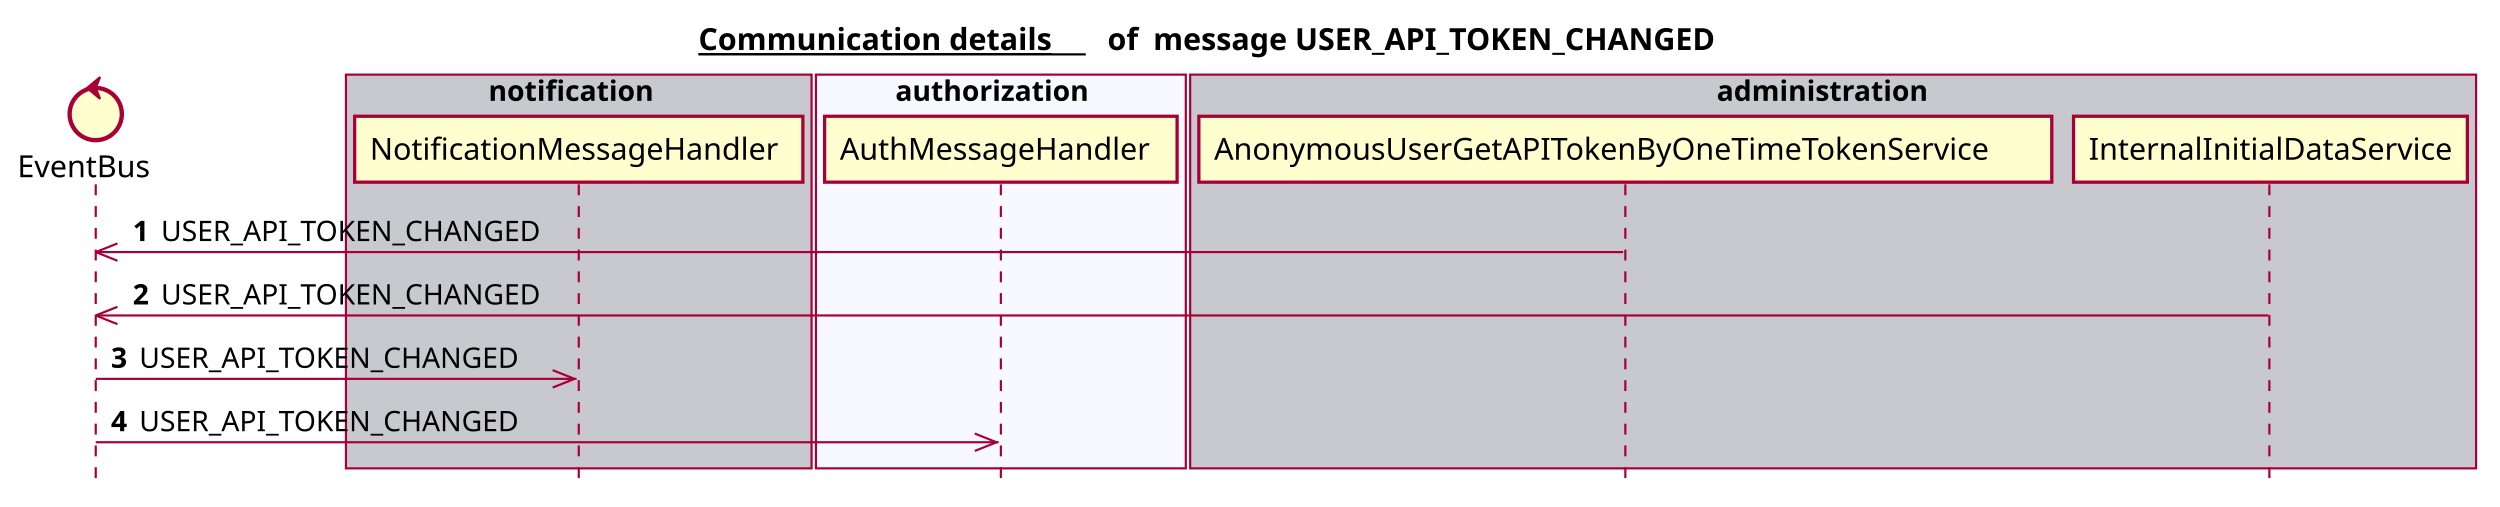
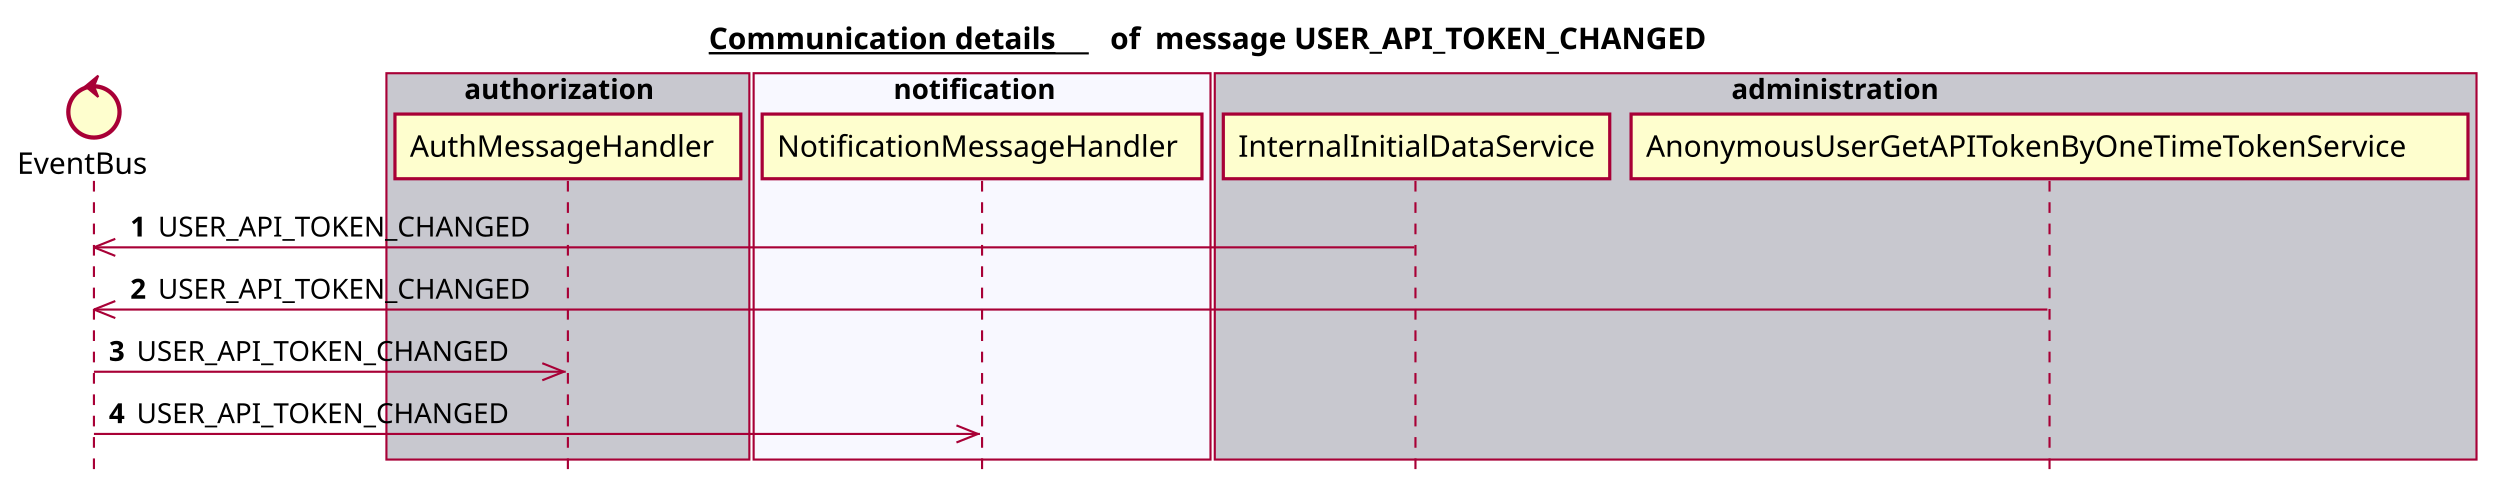
- <svg xmlns="http://www.w3.org/2000/svg" contentScriptType="application/ecmascript" contentStyleType="text/css" height="233px" preserveAspectRatio="none" style="width:1149px;height:233px;" version="1.1" viewBox="0 0 1149 233" width="1149px" zoomAndPan="magnify">
+ <svg xmlns="http://www.w3.org/2000/svg" contentScriptType="application/ecmascript" contentStyleType="text/css" height="233px" preserveAspectRatio="none" style="width:1171px;height:233px;" version="1.1" viewBox="0 0 1171 233" width="1171px" zoomAndPan="magnify">
  <defs />
  <g>
-     <text fill="#000000" font-family="sans-serif" font-size="14" font-weight="bold" lengthAdjust="spacingAndGlyphs" text-decoration="underline" textLength="178" x="321" y="22.995">Communication details</text>
-     <line style="stroke: #000000; stroke-width: 1.0;" x1="321" x2="499" y1="24.995" y2="24.995" />
-     <text fill="#000000" font-family="sans-serif" font-size="14" font-weight="bold" lengthAdjust="spacingAndGlyphs" textLength="16" x="509" y="22.995">of</text>
-     <text fill="#000000" font-family="sans-serif" font-size="14" font-weight="bold" lengthAdjust="spacingAndGlyphs" textLength="291" x="530" y="22.995">message USER_API_TOKEN_CHANGED</text>
-     <rect fill="#C8C8CF" height="180.961" style="stroke: #A80036; stroke-width: 1.0;" width="214" x="159" y="34.297" />
-     <text fill="#000000" font-family="sans-serif" font-size="13" font-weight="bold" lengthAdjust="spacingAndGlyphs" textLength="83" x="224.5" y="46.364">notification</text>
-     <rect fill="#F8F8FF" height="180.961" style="stroke: #A80036; stroke-width: 1.0;" width="170" x="375" y="34.297" />
-     <text fill="#000000" font-family="sans-serif" font-size="13" font-weight="bold" lengthAdjust="spacingAndGlyphs" textLength="97" x="411.5" y="46.364">authorization</text>
-     <rect fill="#C8C8CF" height="180.961" style="stroke: #A80036; stroke-width: 1.0;" width="591" x="547" y="34.297" />
-     <text fill="#000000" font-family="sans-serif" font-size="13" font-weight="bold" lengthAdjust="spacingAndGlyphs" textLength="107" x="789" y="46.364">administration</text>
+     <text fill="#000000" font-family="sans-serif" font-size="14" font-weight="bold" lengthAdjust="spacingAndGlyphs" text-decoration="underline" textLength="178" x="332" y="22.995">Communication details</text>
+     <line style="stroke: #000000; stroke-width: 1.0;" x1="332" x2="510" y1="24.995" y2="24.995" />
+     <text fill="#000000" font-family="sans-serif" font-size="14" font-weight="bold" lengthAdjust="spacingAndGlyphs" textLength="16" x="520" y="22.995">of</text>
+     <text fill="#000000" font-family="sans-serif" font-size="14" font-weight="bold" lengthAdjust="spacingAndGlyphs" textLength="291" x="541" y="22.995">message USER_API_TOKEN_CHANGED</text>
+     <rect fill="#C8C8CF" height="180.961" style="stroke: #A80036; stroke-width: 1.0;" width="170" x="181" y="34.297" />
+     <text fill="#000000" font-family="sans-serif" font-size="13" font-weight="bold" lengthAdjust="spacingAndGlyphs" textLength="97" x="217.5" y="46.364">authorization</text>
+     <rect fill="#F8F8FF" height="180.961" style="stroke: #A80036; stroke-width: 1.0;" width="214" x="353" y="34.297" />
+     <text fill="#000000" font-family="sans-serif" font-size="13" font-weight="bold" lengthAdjust="spacingAndGlyphs" textLength="83" x="418.5" y="46.364">notification</text>
+     <rect fill="#C8C8CF" height="180.961" style="stroke: #A80036; stroke-width: 1.0;" width="591" x="569" y="34.297" />
+     <text fill="#000000" font-family="sans-serif" font-size="13" font-weight="bold" lengthAdjust="spacingAndGlyphs" textLength="107" x="811" y="46.364">administration</text>
    <line style="stroke: #A80036; stroke-width: 1.0; stroke-dasharray: 5.0,5.0;" x1="44" x2="44" y1="84.727" y2="221.258" />
    <line style="stroke: #A80036; stroke-width: 1.0; stroke-dasharray: 5.0,5.0;" x1="266" x2="266" y1="84.727" y2="221.258" />
    <line style="stroke: #A80036; stroke-width: 1.0; stroke-dasharray: 5.0,5.0;" x1="460" x2="460" y1="84.727" y2="221.258" />
-     <line style="stroke: #A80036; stroke-width: 1.0; stroke-dasharray: 5.0,5.0;" x1="747" x2="747" y1="84.727" y2="221.258" />
-     <line style="stroke: #A80036; stroke-width: 1.0; stroke-dasharray: 5.0,5.0;" x1="1043" x2="1043" y1="84.727" y2="221.258" />
+     <line style="stroke: #A80036; stroke-width: 1.0; stroke-dasharray: 5.0,5.0;" x1="663" x2="663" y1="84.727" y2="221.258" />
+     <line style="stroke: #A80036; stroke-width: 1.0; stroke-dasharray: 5.0,5.0;" x1="960" x2="960" y1="84.727" y2="221.258" />
    <text fill="#000000" font-family="sans-serif" font-size="14" lengthAdjust="spacingAndGlyphs" textLength="66" x="8" y="81.425">EventBus</text>
    <ellipse cx="44" cy="52.43" fill="#FEFECE" rx="12" ry="12" style="stroke: #A80036; stroke-width: 2.0;" />
    <polygon fill="#A80036" points="40,40.43,46,35.43,44,40.43,46,45.43,40,40.43" style="stroke: #A80036; stroke-width: 1.0;" />
-     <rect fill="#FEFECE" height="30.297" style="stroke: #A80036; stroke-width: 1.5;" width="206" x="163" y="53.43" />
-     <text fill="#000000" font-family="sans-serif" font-size="14" lengthAdjust="spacingAndGlyphs" textLength="192" x="170" y="73.425">NotificationMessageHandler</text>
-     <rect fill="#FEFECE" height="30.297" style="stroke: #A80036; stroke-width: 1.5;" width="162" x="379" y="53.43" />
-     <text fill="#000000" font-family="sans-serif" font-size="14" lengthAdjust="spacingAndGlyphs" textLength="148" x="386" y="73.425">AuthMessageHandler</text>
-     <rect fill="#FEFECE" height="30.297" style="stroke: #A80036; stroke-width: 1.5;" width="392" x="551" y="53.43" />
-     <text fill="#000000" font-family="sans-serif" font-size="14" lengthAdjust="spacingAndGlyphs" textLength="378" x="558" y="73.425">AnonymousUserGetAPITokenByOneTimeTokenService</text>
-     <rect fill="#FEFECE" height="30.297" style="stroke: #A80036; stroke-width: 1.5;" width="181" x="953" y="53.43" />
-     <text fill="#000000" font-family="sans-serif" font-size="14" lengthAdjust="spacingAndGlyphs" textLength="167" x="960" y="73.425">InternalInitialDataService</text>
+     <rect fill="#FEFECE" height="30.297" style="stroke: #A80036; stroke-width: 1.5;" width="162" x="185" y="53.43" />
+     <text fill="#000000" font-family="sans-serif" font-size="14" lengthAdjust="spacingAndGlyphs" textLength="148" x="192" y="73.425">AuthMessageHandler</text>
+     <rect fill="#FEFECE" height="30.297" style="stroke: #A80036; stroke-width: 1.5;" width="206" x="357" y="53.43" />
+     <text fill="#000000" font-family="sans-serif" font-size="14" lengthAdjust="spacingAndGlyphs" textLength="192" x="364" y="73.425">NotificationMessageHandler</text>
+     <rect fill="#FEFECE" height="30.297" style="stroke: #A80036; stroke-width: 1.5;" width="181" x="573" y="53.43" />
+     <text fill="#000000" font-family="sans-serif" font-size="14" lengthAdjust="spacingAndGlyphs" textLength="167" x="580" y="73.425">InternalInitialDataService</text>
+     <rect fill="#FEFECE" height="30.297" style="stroke: #A80036; stroke-width: 1.5;" width="392" x="764" y="53.43" />
+     <text fill="#000000" font-family="sans-serif" font-size="14" lengthAdjust="spacingAndGlyphs" textLength="378" x="771" y="73.425">AnonymousUserGetAPITokenByOneTimeTokenService</text>
    <line style="stroke: #A80036; stroke-width: 1.0;" x1="44" x2="54" y1="115.859" y2="111.859" />
    <line style="stroke: #A80036; stroke-width: 1.0;" x1="44" x2="54" y1="115.859" y2="119.859" />
-     <line style="stroke: #A80036; stroke-width: 1.0;" x1="44" x2="746" y1="115.859" y2="115.859" />
+     <line style="stroke: #A80036; stroke-width: 1.0;" x1="44" x2="662.5" y1="115.859" y2="115.859" />
    <text fill="#000000" font-family="sans-serif" font-size="13" font-weight="bold" lengthAdjust="spacingAndGlyphs" textLength="9" x="61" y="110.793">1</text>
    <text fill="#000000" font-family="sans-serif" font-size="13" lengthAdjust="spacingAndGlyphs" textLength="185" x="74" y="110.793">USER_API_TOKEN_CHANGED</text>
    <line style="stroke: #A80036; stroke-width: 1.0;" x1="44" x2="54" y1="144.992" y2="140.992" />
    <line style="stroke: #A80036; stroke-width: 1.0;" x1="44" x2="54" y1="144.992" y2="148.992" />
-     <line style="stroke: #A80036; stroke-width: 1.0;" x1="44" x2="1042.5" y1="144.992" y2="144.992" />
+     <line style="stroke: #A80036; stroke-width: 1.0;" x1="44" x2="959" y1="144.992" y2="144.992" />
    <text fill="#000000" font-family="sans-serif" font-size="13" font-weight="bold" lengthAdjust="spacingAndGlyphs" textLength="9" x="61" y="139.926">2</text>
    <text fill="#000000" font-family="sans-serif" font-size="13" lengthAdjust="spacingAndGlyphs" textLength="185" x="74" y="139.926">USER_API_TOKEN_CHANGED</text>
    <line style="stroke: #A80036; stroke-width: 1.0;" x1="264" x2="254" y1="174.125" y2="170.125" />
    <line style="stroke: #A80036; stroke-width: 1.0;" x1="264" x2="254" y1="174.125" y2="178.125" />
    <line style="stroke: #A80036; stroke-width: 1.0;" x1="44" x2="265" y1="174.125" y2="174.125" />
    <text fill="#000000" font-family="sans-serif" font-size="13" font-weight="bold" lengthAdjust="spacingAndGlyphs" textLength="9" x="51" y="169.059">3</text>
    <text fill="#000000" font-family="sans-serif" font-size="13" lengthAdjust="spacingAndGlyphs" textLength="185" x="64" y="169.059">USER_API_TOKEN_CHANGED</text>
    <line style="stroke: #A80036; stroke-width: 1.0;" x1="458" x2="448" y1="203.258" y2="199.258" />
    <line style="stroke: #A80036; stroke-width: 1.0;" x1="458" x2="448" y1="203.258" y2="207.258" />
    <line style="stroke: #A80036; stroke-width: 1.0;" x1="44" x2="459" y1="203.258" y2="203.258" />
    <text fill="#000000" font-family="sans-serif" font-size="13" font-weight="bold" lengthAdjust="spacingAndGlyphs" textLength="9" x="51" y="198.192">4</text>
    <text fill="#000000" font-family="sans-serif" font-size="13" lengthAdjust="spacingAndGlyphs" textLength="185" x="64" y="198.192">USER_API_TOKEN_CHANGED</text>
  </g>
</svg>
